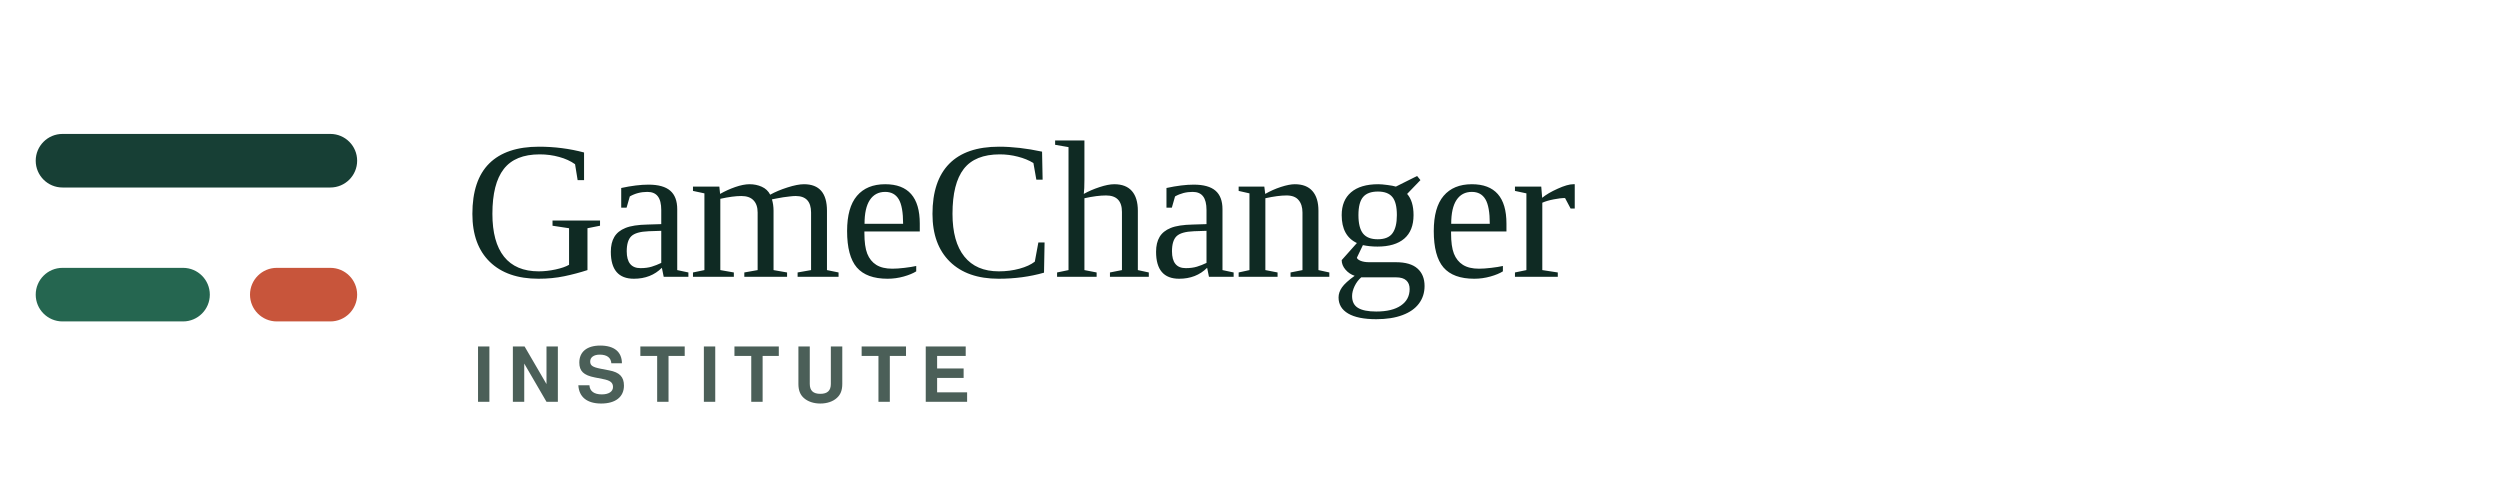
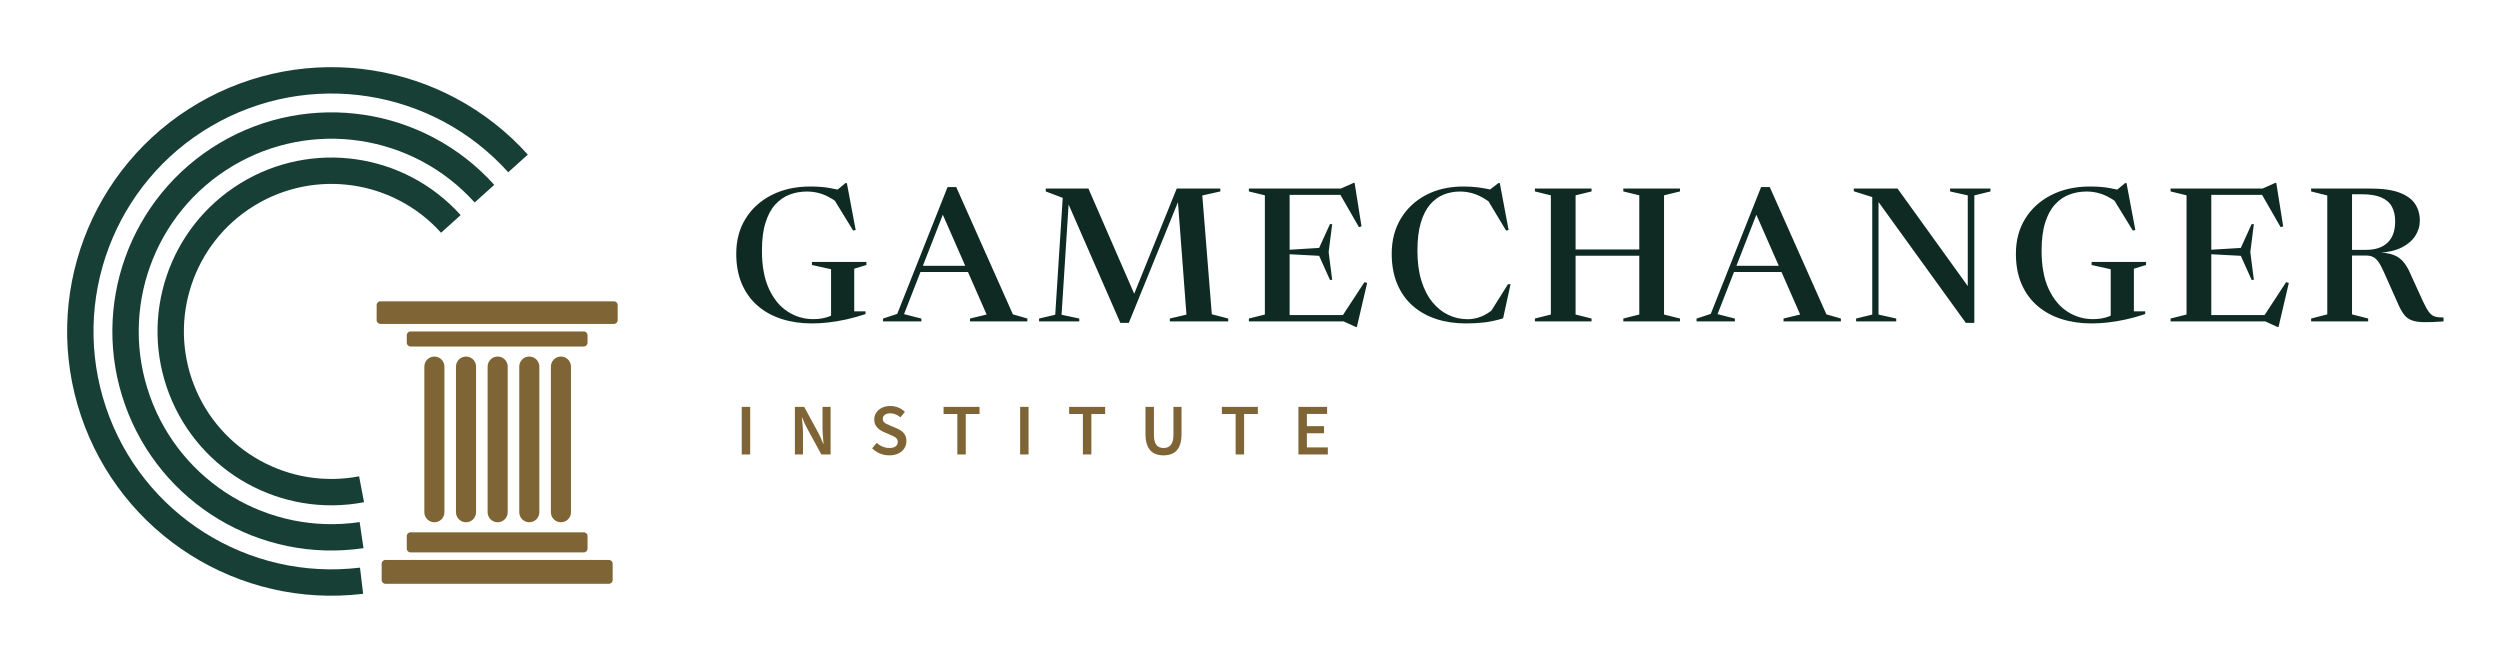
- <svg xmlns="http://www.w3.org/2000/svg" width="560" height="112" viewBox="0 0 560 112" role="img" aria-label="GameChanger Institute">
-   <rect x="8" y="30" width="72" height="12" rx="6" fill="#173f35" />
-   <rect x="8" y="60" width="39" height="12" rx="6" fill="#256650" />
-   <rect x="56" y="60" width="24" height="12" rx="6" fill="#c8553b" />
-   <text x="104" y="62" font-family="Newsreader, 'Iowan Old Style', Georgia, 'Times New Roman', serif" font-size="44" fill="#0f2a23" letter-spacing="-0.5">GameChanger</text>
-   <text x="106" y="90" font-family="'Source Sans 3', 'Segoe UI', Helvetica, Arial, sans-serif" font-size="17" font-weight="600" fill="#4b5f58" letter-spacing="3">INSTITUTE</text>
+ <svg xmlns="http://www.w3.org/2000/svg" viewBox="0 0 995.66 264" role="img" aria-label="GameChanger Institute">
+   <g transform="translate(16 12)">
+     <g fill="none" stroke="#173f35" stroke-width="10.5">
+       <path d="M190.31 53.09A100 100 0 1 0 128 219.28" />
+       <path d="M176.94 65.13A82 82 0 1 0 128 201.12" />
+       <path d="M163.56 77.18A64 64 0 1 0 128 182.86" />
+     </g>
+     <g fill="#7f6535">
+       <rect x="134" y="108" width="96" height="9" rx="1.5" />
+       <rect x="146" y="120" width="72" height="6" rx="1.5" />
+       <rect x="153" y="130" width="8" height="66" rx="4" />
+       <rect x="165.6" y="130" width="8" height="66" rx="4" />
+       <rect x="178.2" y="130" width="8" height="66" rx="4" />
+       <rect x="190.8" y="130" width="8" height="66" rx="4" />
+       <rect x="203.4" y="130" width="8" height="66" rx="4" />
+       <rect x="146" y="200" width="72" height="8" rx="1.5" />
+       <rect x="136" y="211" width="92" height="9.5" rx="1.5" />
+     </g>
+   </g>
+   <path fill="#0f2a23" d="M340.21 124H344.71V125.08Q340.68 126.43 336.92 127.25Q333.16 128.07 329.75 128.44Q326.34 128.81 323.34 128.81Q316.91 128.81 311.42 127.08Q305.92 125.34 301.84 121.85Q297.76 118.36 295.49 113.15Q293.22 107.95 293.22 101.03Q293.22 93.06 296.96 87.05Q300.71 81.03 307.37 77.65Q314.03 74.28 322.72 74.28Q326.97 74.28 330.43 74.87Q333.88 75.46 336.69 76.35L332.08 76.76L336.74 72.9H337.27L340.79 91.62L339.77 91.81L330.87 77.3L336.92 83.54Q333.48 80.18 329.62 78.23Q325.76 76.28 321.32 76.28Q317.74 76.28 314.51 77.49Q311.29 78.7 308.8 81.42Q306.3 84.14 304.88 88.66Q303.45 93.18 303.45 99.84Q303.45 109.03 306.27 115.08Q309.08 121.13 313.74 124.11Q318.4 127.1 323.86 127.1Q325.64 127.1 327.28 126.83Q328.92 126.56 330.31 126.01Q331.7 125.45 332.73 124.68L330.98 127.27V107.23L323.37 105.54V104.33H345.06V105.54L340.21 107.01ZM364.97 108.32V105.87H391.1V108.32ZM403.4 125.19 409.17 126.86V128H386.32V126.86L392.94 125.26L374.85 84.06L376.2 83.7L360.04 125.11L366.95 126.88V128H351.68V126.88L357.34 125L377.38 74.5H380.83ZM482.62 125.16 489.17 126.86V128H465.9V126.86L472.52 125.3L469.04 79.28L469.6 79.36L449.56 128.59H446.19L425.1 80.33L425.67 80.23L422.78 125.35L429.84 126.86V128H413.83V126.86L420.26 125.35L423.24 78.8L416.49 76.24V75.09H433.48L452.39 118.54L451.09 118.53L468.65 75.09H486.01V76.24L478.83 77.85ZM530.56 89.26 529.15 100.4 530.56 111.46H529.67L525.36 101.88L508.81 101V99.75L525.36 98.74L529.67 89.26ZM542.24 90.15 541.22 90.47 533.18 76.47 538.97 77.61H507.35V75.09H534.04L539.1 72.83H539.49ZM534.13 126.56 543.41 112.38 544.49 112.67 540.39 130.21H539.93L535.11 128H507.35V125.48H539.77ZM497.39 128V126.86L503.75 125.26V77.79L497.39 76.24V75.09H513.61V128ZM584.5 127.13Q587.15 127.13 589.8 126.12Q592.44 125.11 595.06 122.81L593.47 124.49L600.58 113.19H601.6L598.63 126.79Q594.64 127.99 591.23 128.4Q587.82 128.81 583.8 128.81Q577.47 128.81 572.09 127.08Q566.71 125.34 562.7 121.85Q558.7 118.36 556.49 113.15Q554.27 107.95 554.27 101.03Q554.27 93.06 557.9 87.05Q561.53 81.03 567.95 77.65Q574.38 74.28 582.81 74.28Q585.94 74.28 588.73 74.63Q591.53 74.99 594.69 75.73L592.32 76.32L596.78 72.9H597.31L600.83 91.62L599.81 91.81L592.01 78.84L593.92 81Q590.58 78.43 587.59 77.35Q584.6 76.28 581.42 76.28Q578.03 76.28 574.98 77.49Q571.93 78.7 569.57 81.42Q567.22 84.15 565.86 88.68Q564.51 93.21 564.51 99.89Q564.51 106.72 566.1 111.83Q567.69 116.94 570.48 120.34Q573.26 123.74 576.87 125.44Q580.47 127.13 584.5 127.13ZM627.5 125.26 633.86 126.86V128H611.29V126.86L617.65 125.26V77.79L611.29 76.24V75.09H633.86V76.24L627.5 77.79ZM662.73 125.26 669.08 126.86V128H646.51V126.86L652.87 125.26V77.79L646.51 76.24V75.09H669.08V76.24L662.73 77.79ZM621.92 101.86V99.35H658.34V101.86ZM688.96 108.32V105.87H715.09V108.32ZM727.39 125.19 733.16 126.86V128H710.32V126.86L716.94 125.26L698.85 84.06L700.2 83.7L684.04 125.11L690.95 126.88V128H675.68V126.88L681.34 125L701.38 74.5H704.83ZM745.65 125.28V78.49L738.3 76.17V75.09H755.72L785.66 116.66L783.69 122.95V77.82L776.64 76.24V75.09H792.73V76.24L786.3 77.82V128.59H782.92L747.16 79.09L748.15 77.91V125.28L755.2 126.86V128H739.22V126.86ZM849.85 124H854.35V125.08Q850.32 126.43 846.56 127.25Q842.8 128.07 839.39 128.44Q835.98 128.81 832.98 128.81Q826.55 128.81 821.06 127.08Q815.56 125.34 811.48 121.85Q807.4 118.36 805.13 113.15Q802.86 107.95 802.86 101.03Q802.86 93.06 806.6 87.05Q810.35 81.03 817.01 77.65Q823.67 74.28 832.36 74.28Q836.61 74.28 840.07 74.87Q843.52 75.46 846.34 76.35L841.72 76.76L846.38 72.9H846.91L850.43 91.62L849.41 91.81L840.51 77.3L846.56 83.54Q843.12 80.18 839.26 78.23Q835.4 76.28 830.97 76.28Q827.38 76.28 824.15 77.49Q820.93 78.7 818.44 81.42Q815.94 84.14 814.52 88.66Q813.09 93.18 813.09 99.84Q813.09 109.03 815.91 115.08Q818.73 121.13 823.38 124.11Q828.04 127.1 833.5 127.1Q835.28 127.1 836.92 126.83Q838.56 126.56 839.95 126.01Q841.34 125.45 842.38 124.68L840.62 127.27V107.23L833.01 105.54V104.33H854.7V105.54L849.85 107.01ZM897.63 89.26 896.22 100.4 897.63 111.46H896.74L892.43 101.88L875.88 101V99.75L892.43 98.74L896.74 89.26ZM909.31 90.15 908.29 90.47 900.25 76.47 906.04 77.61H874.42V75.09H901.11L906.17 72.83H906.56ZM901.2 126.56 910.48 112.38 911.56 112.67 907.46 130.21H907L902.18 128H874.42V125.48H906.84ZM864.46 128V126.86L870.82 125.26V77.79L864.46 76.24V75.09H880.68V128ZM942.45 99.5Q947.89 99.5 950.9 96.62Q953.91 93.74 953.91 88.16Q953.91 84.73 952.61 82.32Q951.3 79.91 948.4 78.64Q945.5 77.37 940.7 77.37H929.02L929.99 75.09H943.97Q951.39 75.09 955.71 76.75Q960.02 78.41 961.88 81.28Q963.73 84.15 963.73 87.83Q963.73 91.15 961.89 93.98Q960.04 96.82 956.39 98.62Q952.73 100.42 947.32 100.69V100.57Q950.91 100.64 953.23 101.52Q955.54 102.4 957.08 104.17Q958.61 105.93 959.85 108.76L964.97 119.99Q966.34 122.93 967.39 124.31Q968.45 125.7 969.77 126.08Q971.08 126.45 973.17 126.45V128Q968.47 128.36 965.47 128.31Q962.47 128.27 960.62 127.6Q958.77 126.93 957.6 125.48Q956.42 124.03 955.33 121.62L949.35 108.21Q948.16 105.53 947.13 104.15Q946.1 102.77 944.96 102.27Q943.83 101.77 942.22 101.77H929.84L928.85 99.5ZM936.73 75.09V125.2L943.16 126.86V128H920.44V126.86L926.87 125.2V77.85L920.44 76.24V75.09Z" />
+   <path fill="#7f6535" d="M295.41 181V162.03H298.77V181ZM316.58 181V162.03H320.27L325.95 172.47Q326.47 173.43 326.95 174.53Q327.43 175.63 327.87 176.77H327.98Q327.87 175.23 327.72 173.56Q327.58 171.89 327.58 170.33V162.03H330.8V181H327.11L321.43 170.56Q320.91 169.6 320.4 168.5Q319.89 167.4 319.46 166.27H319.34Q319.51 167.75 319.66 169.41Q319.8 171.08 319.8 172.71V181ZM354.18 181.35Q352.22 181.35 350.46 180.63Q348.71 179.9 347.34 178.55L349.17 176.37Q350.18 177.33 351.53 177.88Q352.87 178.42 354.25 178.42Q355.85 178.42 356.7 177.76Q357.55 177.09 357.55 175.98Q357.55 175.19 357.17 174.72Q356.79 174.24 356.13 173.9Q355.48 173.55 354.61 173.19L352.01 172.08Q351.07 171.67 350.19 171.02Q349.31 170.36 348.74 169.39Q348.18 168.41 348.18 167.03Q348.18 165.51 349 164.31Q349.82 163.11 351.25 162.4Q352.69 161.69 354.55 161.69Q356.27 161.69 357.79 162.32Q359.3 162.94 360.39 164.02L358.62 166.2Q357.7 165.45 356.68 165.03Q355.66 164.61 354.55 164.61Q353.21 164.61 352.39 165.2Q351.58 165.79 351.58 166.84Q351.58 167.57 352 168.05Q352.42 168.53 353.12 168.86Q353.82 169.19 354.59 169.52L357.15 170.59Q358.31 171.07 359.16 171.74Q360.02 172.41 360.5 173.37Q360.99 174.34 360.99 175.71Q360.99 177.25 360.18 178.53Q359.38 179.82 357.85 180.58Q356.32 181.35 354.18 181.35ZM381.27 181V164.88H375.79V162.03H390.12V164.88H384.63V181ZM406.28 181V162.03H409.64V181ZM431.28 181V164.88H425.8V162.03H440.13V164.88H434.65V181ZM463.39 181.35Q461.74 181.35 460.42 180.88Q459.1 180.42 458.16 179.4Q457.22 178.39 456.71 176.77Q456.2 175.14 456.2 172.85V162.03H459.57V173.11Q459.57 175.11 460.04 176.27Q460.52 177.43 461.39 177.93Q462.26 178.42 463.39 178.42Q464.55 178.42 465.44 177.93Q466.32 177.43 466.83 176.27Q467.34 175.11 467.34 173.11V162.03H470.56V172.85Q470.56 175.14 470.06 176.77Q469.57 178.39 468.63 179.4Q467.69 180.42 466.37 180.88Q465.05 181.35 463.39 181.35ZM492.11 181V164.88H486.63V162.03H500.96V164.88H495.48V181ZM517.12 181V162.03H528.54V164.86H520.49V169.72H527.31V172.56H520.49V178.17H528.83V181Z" />
</svg>
